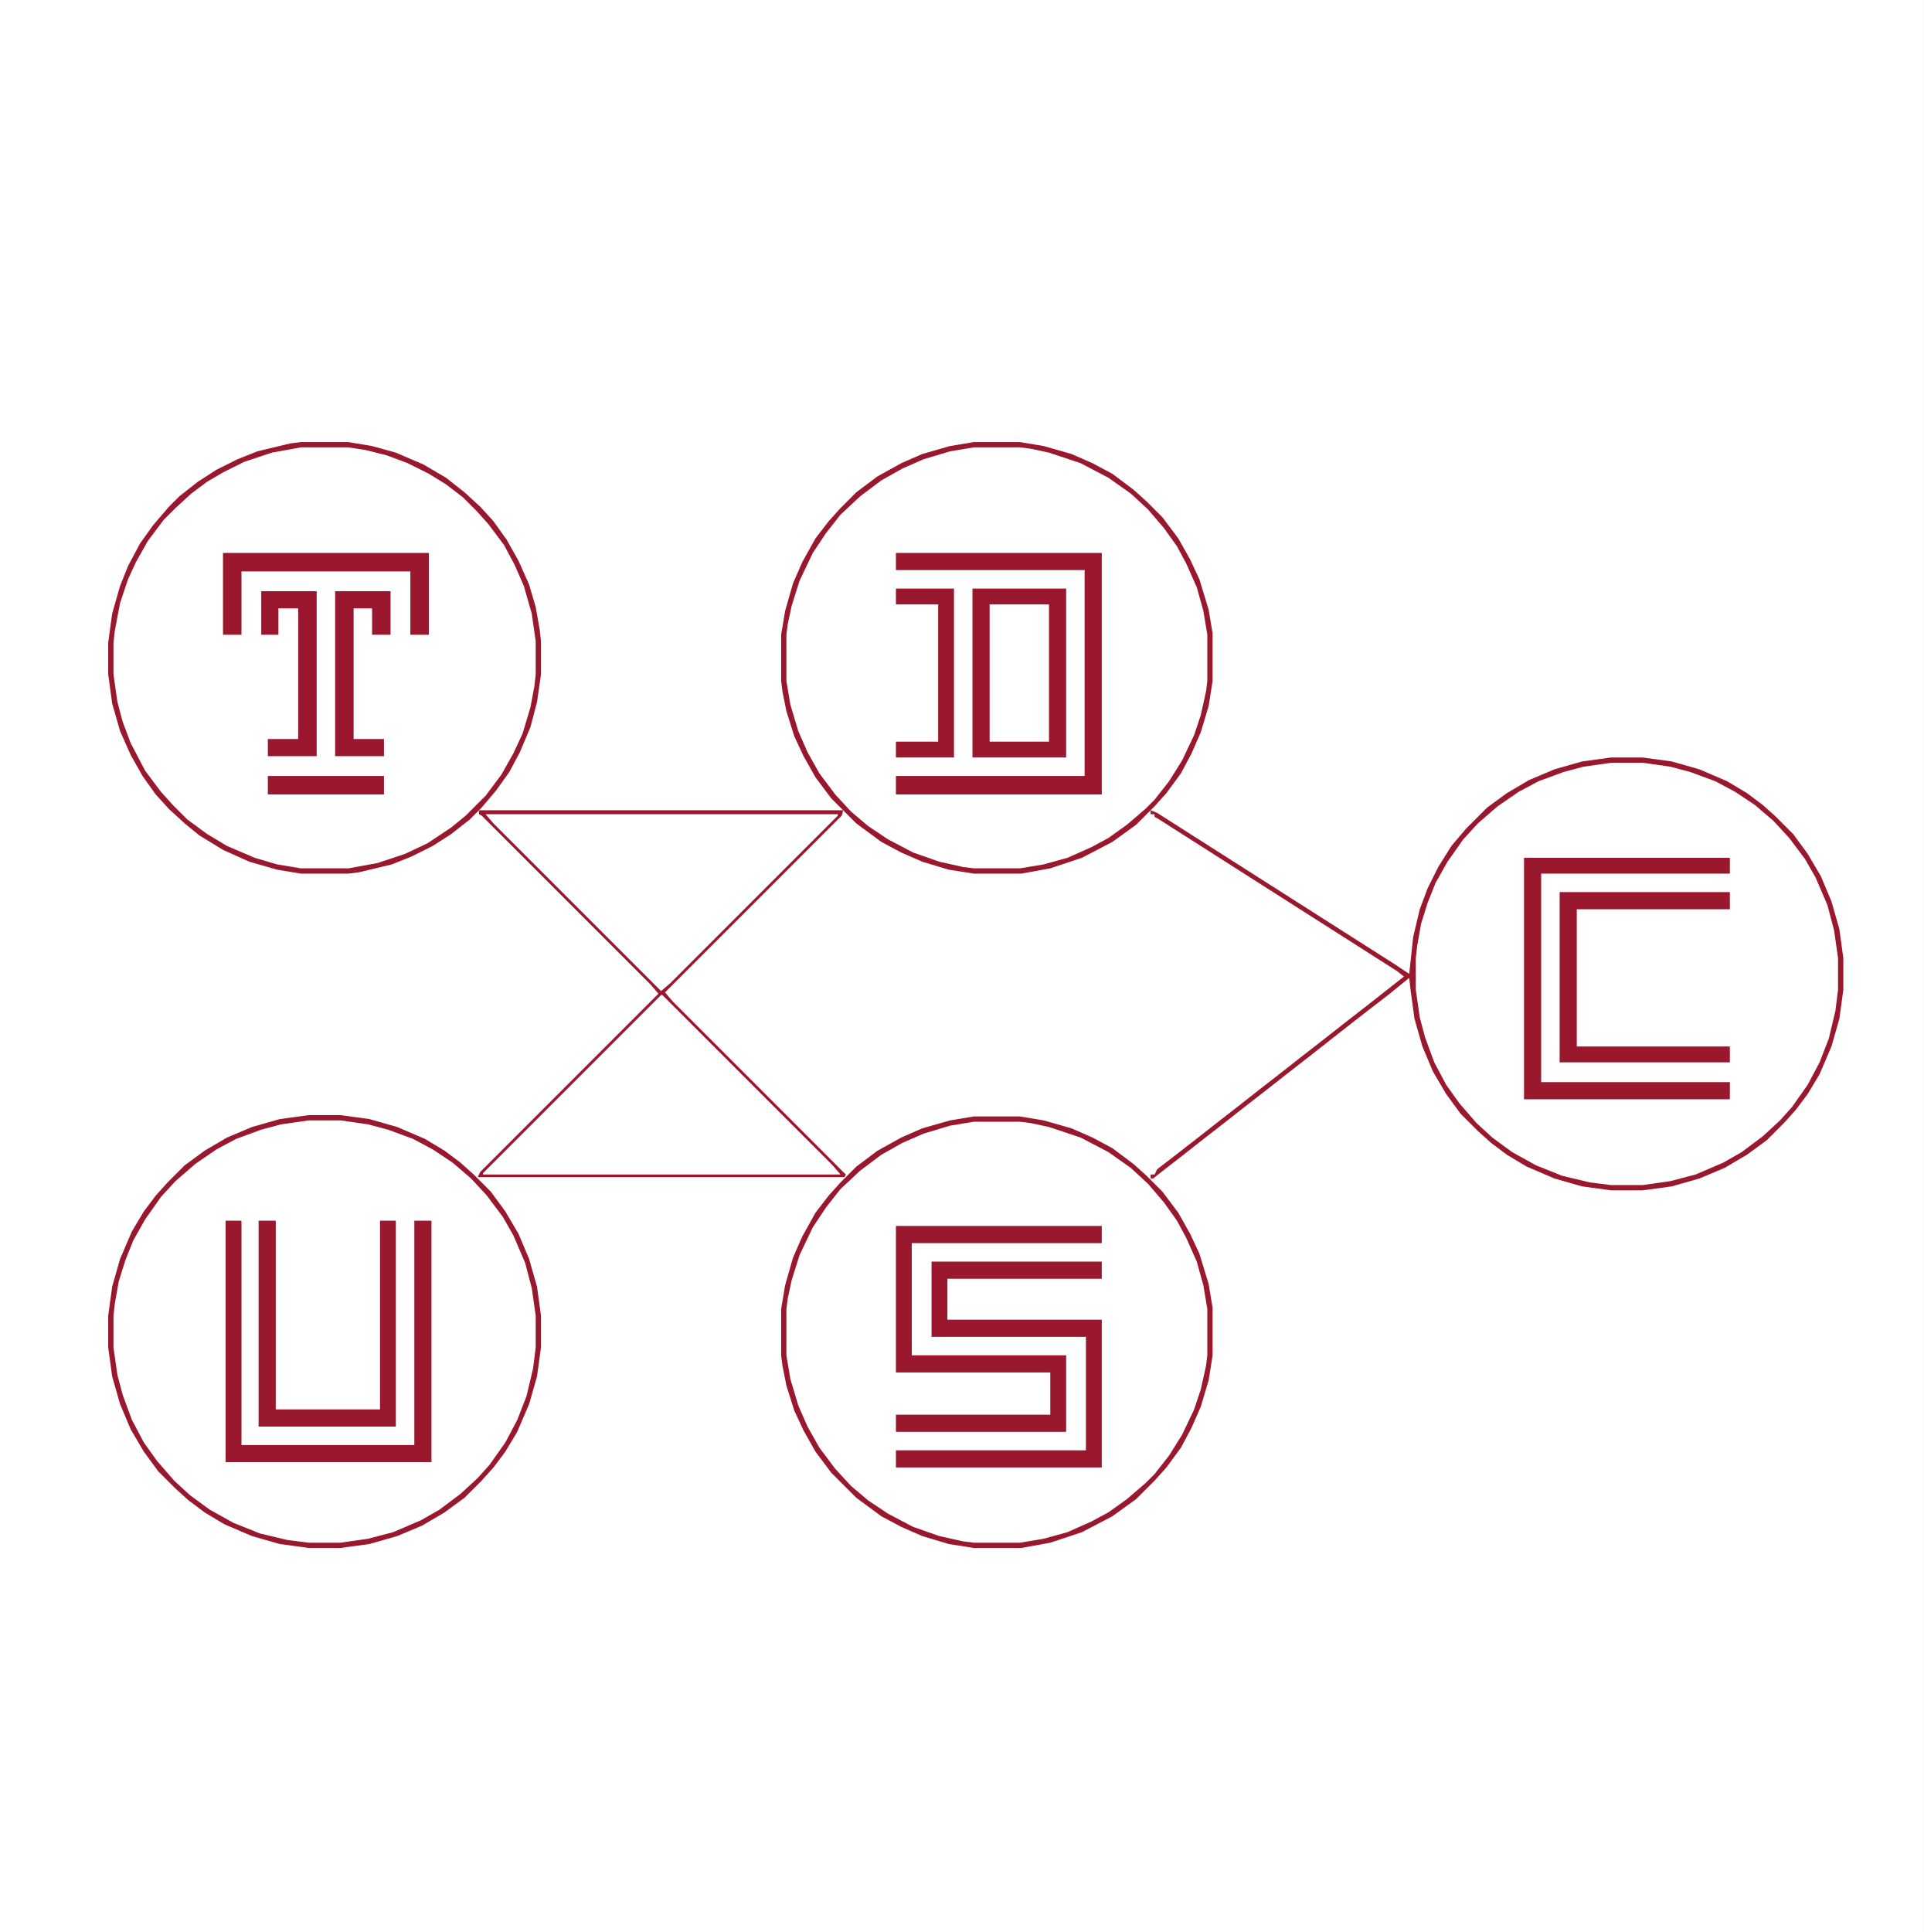
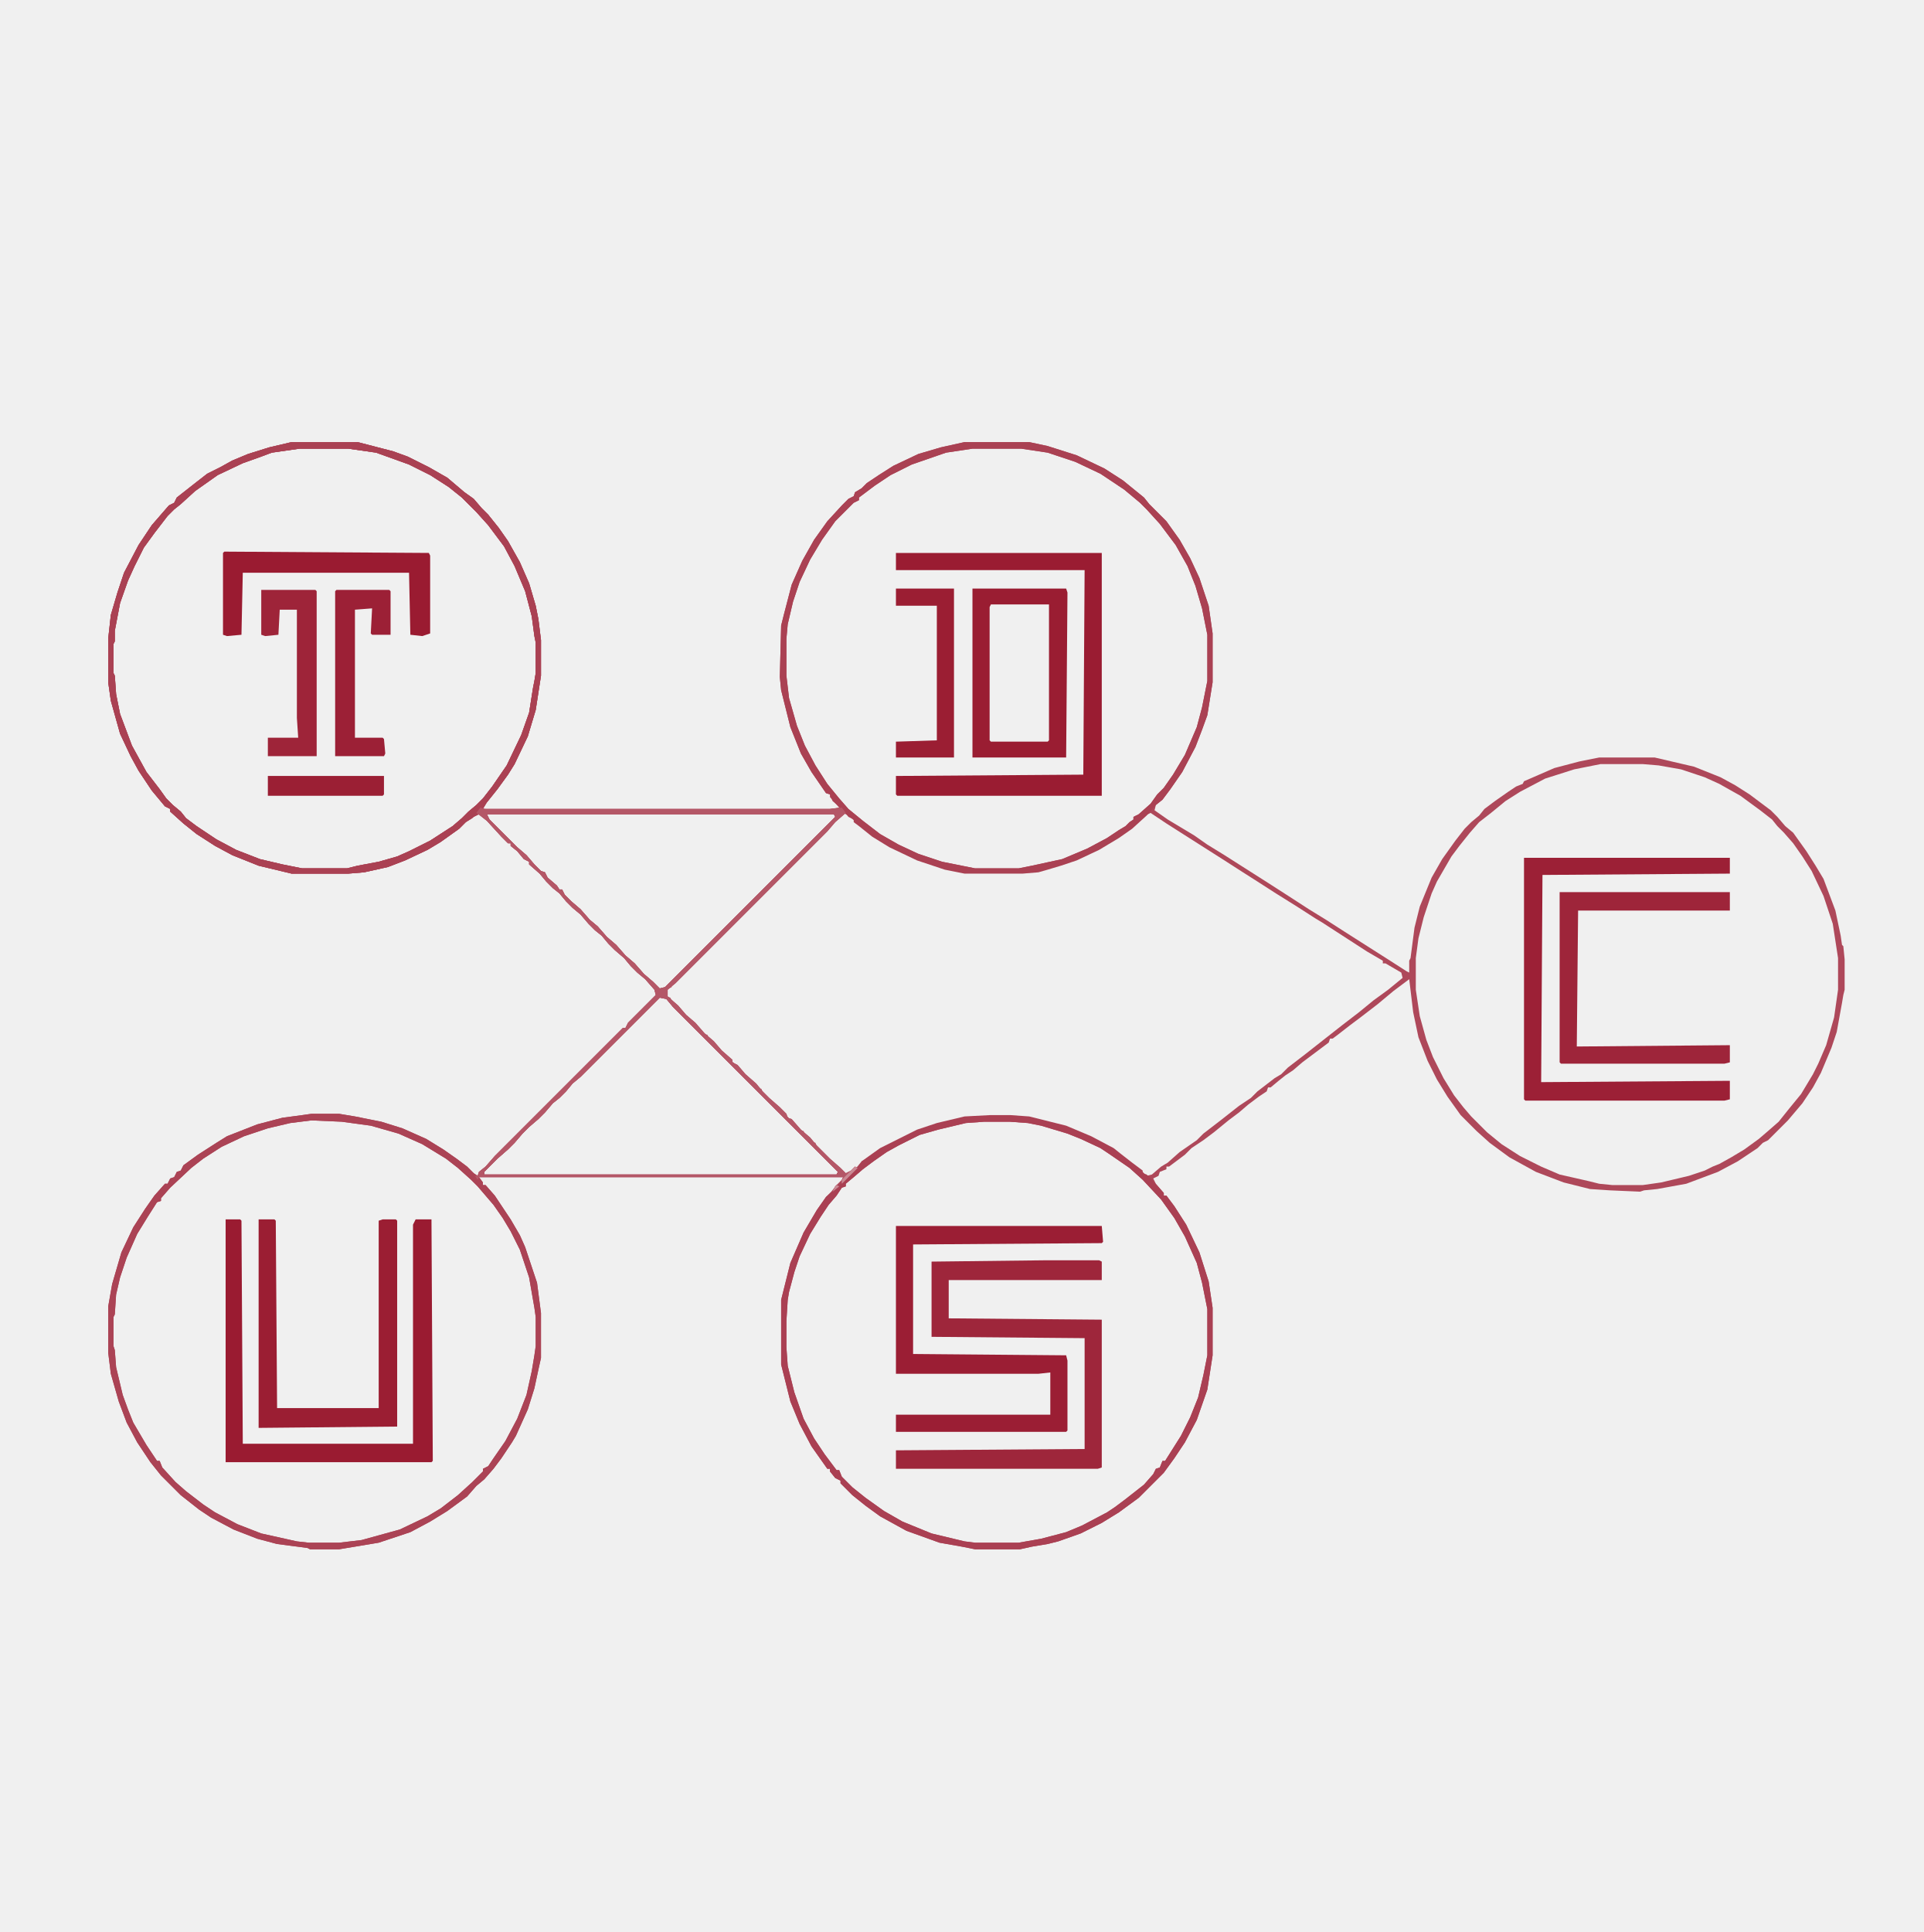
<svg xmlns="http://www.w3.org/2000/svg" version="1.1" viewBox="0 0 1458 1464" width="1458" height="1464">
-   <path transform="translate(0)" d="m0 0h1458v1464h-1458z" fill="#fff" />
-   <path transform="translate(1221,574)" d="m0 0h24l22 3 21 6 21 9 15 9 12 9 10 9 13 13 11 15 10 17 8 19 6 21 3 22v24l-3 22-6 21-9 21-9 15-9 12-9 10-13 13-15 11-17 10-19 8-21 6-22 3h-24l-22-3-21-6-21-9-15-9-12-9-10-9-13-13-11-15-10-17-8-19-6-21-3-22-1-9-16 13-13 10-18 14-28 22-18 14-14 11-18 14-14 11-18 14-14 11-18 14-5 4h-2v-3h3l2-4 13-10 18-14 14-11 18-14 14-11 18-14 14-11 18-14 14-11 18-14 28-22-5-4-91-58-91-58-2-1v-2h-3v-3l5 2 179 114 12 8 3-28 5-21 6-16 8-16 10-16 11-13 16-16 15-11 17-10 19-8 21-6z" fill="#fff" />
-   <path transform="translate(228,335)" d="m0 0h36l18 3 18 5 21 9 17 10 14 11 12 11 10 11 10 14 9 16 8 18 5 17 3 17 1 9v25l-3 21-5 19-8 19-8 15-10 14-11 13-9 9-14 11-14 9-16 8-15 6-25 6-8 1h-36l-18-3-21-6-20-9-18-11-11-9-12-11-10-11-10-14-9-16-8-18-6-21-3-22v-24l3-22 6-21 6-15 9-17 10-14 12-14 8-8 14-11 14-9 16-8 15-6 25-6z" fill="#fff" />
-   <path transform="translate(738,335)" d="m0 0h35l18 3 21 6 16 7 15 8 16 12 10 9 12 12 12 16 9 16 7 15 7 23 3 18v36l-3 19-6 20-7 16-8 15-11 15-9 10-14 14-18 13-23 12-24 8-22 4h-36l-19-3-20-6-16-7-15-8-19-14-19-19-12-16-9-16-7-15-6-19-3-15-1-8v-35l3-18 6-21 7-16 10-18 10-13 9-10 12-12 16-12 18-10 16-7 21-6z" fill="#fff" />
-   <path transform="translate(234,849)" d="m0 0h24l21 3 15 4 19 7 17 9 14 10 14 12 7 7 11 14 9 14 8 16 6 15 5 21 2 16v24l-3 21-5 19-9 21-8 14-12 16-12 13-10 9-17 12-17 9-18 7-21 5-16 2h-24l-21-3-19-5-21-9-14-8-12-9-13-11-12-13-11-15-10-18-6-15-5-16-3-16-1-10v-24l3-21 4-15 6-16 8-16 7-11 10-13 12-13 13-11 15-10 15-8 19-7 15-4z" fill="#fff" />
-   <path transform="translate(738,850)" d="m0 0h35l18 3 20 6 16 7 16 9 16 12 13 12 12 14 11 17 10 21 5 15 4 18 1 8v35l-3 18-5 18-8 18-7 13-10 14-11 13-7 7-11 9-10 7-14 8-15 7-15 5-18 4-8 1h-35l-18-3-17-5-15-6-17-9-14-10-14-12-12-13-12-17-11-21-8-24-3-14-1-8v-35l3-18 6-20 7-16 9-16 12-16 12-13 13-11 15-10 19-10 24-8 14-3z" fill="#fff" />
-   <path transform="translate(501,754)" d="m0 0 7 6 129 129v1h-271l6-7z" fill="#fff" />
-   <path transform="translate(368,617)" d="m0 0h267l-6 7-127 127-7-6-127-127z" fill="#fff" />
-   <path transform="translate(706,956)" d="m0 0h129v13h-117v31h117v112h-156v-13h144v-86h-117z" fill="#99182E" />
-   <path transform="translate(679,929)" d="m0 0h156v13h-144v85h117v58h-129v-13h117v-32h-117z" fill="#99182E" />
-   <path transform="translate(171,925)" d="m0 0h12v170h131v-170h13v183h-156z" fill="#99182E" />
-   <path transform="translate(679,419)" d="m0 0h156v183h-156v-14h143v-156h-143z" fill="#99182E" />
-   <path transform="translate(1155,650)" d="m0 0h156v12h-143v158h143v13h-156z" fill="#99182E" />
-   <path transform="translate(1221,574)" d="m0 0h24l22 3 21 6 21 9 15 9 12 9 10 9 13 13 11 15 10 17 8 19 6 21 3 22v24l-3 22-6 21-9 21-9 15-9 12-9 10-13 13-15 11-17 10-19 8-21 6-22 3h-24l-22-3-21-6-21-9-15-9-12-9-10-9-13-13-11-15-10-17-8-19-6-21-3-22-1-9-16 13-13 10-18 14-28 22-18 14-14 11-18 14-14 11-18 14-14 11-18 14-5 4h-2v-3h3l2-4 13-10 18-14 14-11 18-14 14-11 18-14 14-11 18-14 14-11 18-14 28-22-5-4-91-58-91-58-2-1v-2h-3v-3l5 2 179 114 12 8 3-28 5-21 6-16 8-16 10-16 11-13 16-16 15-11 17-10 19-8 21-6zm0 4-21 3-15 4-19 7-15 8-16 11-15 13-11 12-12 17-9 16-6 15-5 16-3 17-1 9v24l3 21 4 15 7 19 9 17 10 14 13 15 12 11 15 11 18 10 20 8 21 5 16 2h24l21-3 19-5 21-9 14-8 16-12 13-12 9-10 12-17 9-17 7-18 5-21 2-16v-24l-3-21-5-19-9-21-8-14-12-16-12-13-14-12-15-10-15-8-19-7-15-4-21-3z" fill="#99182E" />
-   <path transform="translate(196,925)" d="m0 0h13v143h79v-143h12v156h-104z" fill="#99182E" />
-   <path transform="translate(750,458)" d="m0 0h45v104h-45z" fill="#fff" />
-   <path transform="translate(1182,676)" d="m0 0h129v13h-116v104h116v12h-129z" fill="#99182E" />
-   <path transform="translate(737,446)" d="m0 0h71v128h-71zm13 12v104h45v-104z" fill="#99182E" />
-   <path transform="translate(228,335)" d="m0 0h36l18 3 18 5 21 9 17 10 14 11 12 11 10 11 10 14 9 16 8 18 5 17 3 17 1 9v25l-3 21-5 19-8 19-8 15-10 14-11 13-9 9-14 11-14 9-16 8-15 6-25 6-8 1h-36l-18-3-21-6-20-9-18-11-11-9-12-11-10-11-10-14-9-16-8-18-6-21-3-22v-24l3-22 6-21 6-15 9-17 10-14 12-14 8-8 14-11 14-9 16-8 15-6 25-6zm0 4-22 4-21 7-16 8-12 7-12 9-12 11-9 9-12 16-9 16-6 13-6 18-4 21-1 9v24l3 21 4 15 6 16 11 21 12 16 9 10 11 11 15 11 15 9 21 9 17 5 18 3h36l22-4 21-7 17-8 18-12 11-9 15-15 12-16 9-16 7-15 6-20 3-16 1-9v-25l-3-21-6-21-7-16-8-15-12-16-9-10-10-10-13-10-13-8-16-8-16-6-16-4-13-2z" fill="#99182E" />
-   <path transform="translate(738,846)" d="m0 0h35l18 3 21 6 16 7 15 8 16 12 10 9 12 12 12 16 9 16 7 15 7 23 3 18v36l-3 19-6 20-7 16-8 15-11 15-9 10-14 14-18 13-23 12-24 8-22 4h-36l-19-3-20-6-16-7-15-8-19-14-19-19-12-16-9-16-7-15-6-19-3-15-1-8v-35l3-18 6-21 7-16 10-18 10-13 9-10 12-12 16-12 18-10 16-7 21-6zm0 4-18 3-20 6-16 7-16 9-16 12-15 14-11 14-10 15-10 21-6 19-3 14-1 8v35l3 18 6 20 7 16 9 16 12 16 12 13 13 11 15 10 19 10 20 7 18 4 8 1h35l18-3 18-5 18-8 13-7 14-10 14-12 7-7 11-14 10-16 9-19 5-15 4-18 1-8v-35l-3-18-5-18-8-18-7-13-10-14-12-14-13-12-17-12-21-11-24-8-14-3-8-1z" fill="#99182E" />
-   <path transform="translate(738,335)" d="m0 0h35l18 3 21 6 16 7 15 8 16 12 10 9 12 12 12 16 9 16 7 15 7 23 3 18v36l-3 19-6 20-7 16-8 15-11 15-9 10-14 14-18 13-23 12-24 8-22 4h-36l-19-3-20-6-16-7-15-8-19-14-19-19-12-16-9-16-7-15-6-19-3-15-1-8v-35l3-18 6-21 7-16 10-18 10-13 9-10 12-12 16-12 18-10 16-7 21-6zm0 4-18 3-20 6-16 7-16 9-16 12-15 14-11 14-10 15-10 21-6 19-3 14-1 8v35l3 18 6 20 7 16 9 16 12 16 12 13 13 11 15 10 19 10 20 7 18 4 8 1h35l18-3 18-5 18-8 13-7 14-10 14-12 7-7 11-14 10-16 9-19 5-15 4-18 1-8v-35l-3-18-5-18-8-18-7-13-10-14-12-14-13-12-17-12-21-11-24-8-14-3-8-1z" fill="#99182E" />
-   <path transform="translate(234,845)" d="m0 0h24l22 3 21 6 21 9 15 9 12 9 10 9 13 13 11 15 10 17 8 19 6 21 3 22v24l-3 22-6 21-9 21-9 15-9 12-9 10-13 13-15 11-17 10-19 8-21 6-22 3h-24l-22-3-21-6-21-9-15-9-12-9-10-9-13-13-11-15-10-17-8-19-6-21-3-22v-24l3-22 6-21 9-21 9-15 9-12 9-10 13-13 15-11 17-10 19-8 21-6zm0 4-21 3-15 4-19 7-15 8-16 11-15 13-11 12-12 17-9 16-6 15-5 16-3 17-1 9v24l3 21 4 15 7 19 9 17 10 14 13 15 12 11 15 11 18 10 20 8 21 5 16 2h24l21-3 19-5 21-9 14-8 16-12 13-12 9-10 12-17 9-17 7-18 5-21 2-16v-24l-3-21-5-19-9-21-8-14-12-16-12-13-14-12-15-10-15-8-19-7-15-4-21-3z" fill="#99182E" />
-   <path transform="translate(169,419)" d="m0 0h156v62h-14v-48h-128v48h-14z" fill="#99182E" />
-   <path transform="translate(363,614)" d="m0 0h276l-1 4-134 134 6 7 131 131-1 2h-278l2-4 135-135-6-7-128-128-2-1zm5 3 6 7 127 127 7-6 127-127v-1zm133 137-135 135v1h271l-6-7-129-129z" fill="#99182E" />
-   <path transform="translate(254,448)" d="m0 0h42v33h-14v-20h-14v99h23v13h-37z" fill="#99182E" />
-   <path transform="translate(198,448)" d="m0 0h42v125h-37v-13h23v-99h-15v20h-13z" fill="#99182E" />
-   <path transform="translate(679,446)" d="m0 0h44v128h-44v-12h32v-104h-32z" fill="#99182E" />
-   <path transform="translate(203,588)" d="m0 0h88v14h-88z" fill="#99182E" />
+   <path transform="translate(221,335)" d="m0 0h50l27 7 11 4 16 8 14 8 13 11 7 5 6 7 5 5 8 10 7 10 9 16 7 16 5 17 2 10 2 16v27l-4 26-6 20-10 21-5 8-8 11-8 10-3 5h263l7-1-7-8v-2l-3-1-11-16-8-14-8-20-7-28-1-10 1-39 2-8 6-23 8-18 9-16 10-14 11-12 5-5 4-2 1-3 5-3 4-4 9-6 11-7 19-9 17-5 18-4h49l14 3 22 7 21 10 14 9 16 13 4 5 13 13 10 14 8 14 7 15 7 21 3 21v37l-4 25-4 11-5 13-10 19-9 13-6 8-5 4-1 4 10 7 20 12 10 7 13 8 33 21 14 9 17 11 13 8 14 9 33 21 14 9 2 1v-9l1-2 3-23 4-16 9-22 8-14 10-14 7-9 5-5 6-5 4-5 8-6 10-7 6-4 5-2 1-2 23-10 19-5 15-3h42l30 7 20 8 11 6 11 7 16 12 5 5 6 7 6 5 10 14 7 11 6 10 9 24 4 19 1 7 1 1 1 10v23l-1 4-1 6-4 22-4 12-8 19-6 11-8 12-11 13-15 15-4 2-4 4-15 10-15 8-24 9-22 4-10 1-3 1-23-1-15-1-20-5-21-8-20-11-15-11-10-9-12-12-10-14-8-13-7-14-7-18-4-19-3-25-12 9-12 10-13 10-8 6-9 7-4 3h-2l-1 3-20 15-7 6-6 4-5 4-6 5h-2l-1 3-6 4-8 6-7 6-8 6-11 9-8 6-9 6-5 5-12 9h-2v2l-5 2-1 3-4 2 2 4 6 7v2h2l6 8 9 14 10 21 7 22 3 20v36l-4 26-8 23-9 17-8 12-8 11-19 19-15 11-13 8-16 8-17 6-8 2-12 2-9 2h-34l-10-2-17-3-25-9-20-11-11-8-10-8-9-9v-2l-4-2-4-5v-2h-2l-12-17-9-17-7-17-7-28v-49l7-28 10-23 10-17 7-10 4-4 4-5 4-4 1-2h-276l3 4v2h2l7 8 12 18 7 12 4 9 9 27 3 23v34l-2 9-3 14-5 16-9 20-3 5-8 12-6 8-7 8-6 5-7 8-15 11-13 8-15 8-24 8-30 5h-22l-2-1-23-3-15-4-18-7-17-9-9-6-14-11-15-15-8-10-10-15-8-15-6-16-6-21-2-16v-35l3-17 7-24 9-19 9-14 7-10 8-9h2l2-4 3-1 2-4 3-1 2-4 11-8 14-9 8-5 23-9 19-5 15-2 7-1h21l12 2 20 4 16 5 18 8 13 8 10 7 8 6 5 5 3 2 1-3 5-4 7-8 97-97h2l2-4 21-21-1-4-7-8-6-5-5-5-5-6-7-6-5-5-5-6-5-4-5-5-6-7-6-5-5-5-5-6-5-4-5-5-5-6-8-7v-2l-4-2-5-6-5-4v-2h-2l-5-5-11-12-6-5-4 2-6 4-5 5-14 10-10 6-17 8-13 5-18 4-12 1h-43l-25-6-20-8-13-7-14-9-10-8-10-9v-2l-4-2-10-12-10-15-6-11-8-17-7-25-2-14v-33l2-18 5-17 5-15 11-21 10-15 13-15 4-2 2-4 14-11 9-7 10-5 9-5 12-5 16-5zm6 5-21 3-8 3-14 5-19 9-17 12-11 10-5 4-5 5-10 13-8 11-7 14-5 11-6 17-4 21v8l-1 2v22l1 2 1 14 3 15 9 24 11 20 10 13 5 7 5 5 6 5 4 5 8 6 15 10 15 8 18 7 17 4 15 3h34l8-2 16-3 14-4 9-4 16-8 17-11 7-6 5-5 6-5 5-5 7-9 11-16 11-23 6-17 3-19 1-5 1-6v-23l-1-5-2-15-5-19-8-19-8-15-12-16-9-10-11-11-10-8-14-9-16-8-25-9-21-3zm510 0-20 3-26 9-16 8-12 8-12 9v2l-4 2-14 14-10 14-9 15-8 17-5 15-4 17-1 11v28l2 17 6 21 6 15 8 15 9 14 9 11 7 8 11 9 13 10 14 8 15 7 18 6 25 5h33l10-2 23-5 19-8 15-8 9-6 5-3 3-3 3-2v-2l4-2 9-8 5-7 5-5 7-10 9-15 9-21 4-15 4-20v-35l-4-20-5-17-6-15-9-16-12-16-10-11-5-5-12-10-18-12-19-9-21-7-20-3zm476 239-20 4-22 7-19 10-11 7-11 9-9 7-7 8-8 10-6 8-11 19-4 9-6 18-4 16-2 15v24l3 20 5 18 5 13 8 16 8 13 7 9 6 7 12 12 11 9 14 9 16 8 14 6 22 5 8 2 10 1h23l14-2 21-5 12-4 6-3 5-2 9-5 10-6 11-8 7-6 8-7 8-10 9-11 9-15 4-8 6-14 6-21 3-21v-24l-4-26-7-21-9-19-7-11-7-10-7-8-5-5-4-5-9-7-15-11-16-9-11-5-18-6-17-3-12-1zm-574 37-5 5-7 8-115 115-3 2v2l-4 2v5l3 1 2 4 7 6 7 8 7 6 3 4h2l2 4 7 6 7 8 6 5 7 8 7 6 3 4h2l1 3 5 5 7 6 5 5 7 8 5 5h2l1 3 5 5 3 1 1 3 10 10 7 6 5 5 4-2 5-4 3-2v-2l5-2 9-7 28-14 15-5 21-5 25-1h10l14 1 28 7 19 8 17 9 5 4 9 7 7 5 4 4 4-1 7-6 5-3 9-8 13-9 5-5 13-10 14-11 9-6 5-5 13-10 5-3 5-5 13-10 28-22 13-10 11-9 11-8 11-9-1-4-12-7h-2v-2l-12-7-34-22-5-3-14-9-16-10-14-9-11-7-14-9-44-28-12-8-4 2-10 9-10 7-15 9-17 8-12 4-10 3-7 2-12 1h-44l-15-3-21-7-21-10-13-8-10-8-8-7zm-270 1 2 4 21 21 7 6 6 7 5 5 3 1 2 4 7 6 2 3h2l2 4 5 5 7 6 7 8 6 5 7 8 7 6 7 8 7 6 7 8 7 6 5 5 4-1 129-129-1-2zm131 139-60 60-6 5-5 6-5 5-5 4-6 7-5 5-7 6-5 5-6 7-5 5-8 7-10 10v2h267l1-2-125-125-5-6zm-264 93-16 2-17 4-18 6-17 8-14 9-9 7-16 15-7 8v2l-3 1-7 11-8 13-8 18-5 15-3 13-1 15-1 2v22l1 3 1 13 5 21 4 11 4 10 10 17 8 12h2l2 5 10 11 8 7 13 10 9 6 17 9 18 7 27 6 9 1h23l17-2 29-8 21-10 10-6 13-10 11-10 8-8v-2l4-2 4-6 9-13 9-17 7-18 4-18 2-12 1-7v-22l-1-7-4-23-7-21-7-14-6-10-7-10-12-14-5-5-10-9-9-7-18-11-18-8-21-6-22-3zm510 1-14 1-21 5-14 4-16 8-9 5-10 7-8 6-7 6-6 5v2l-3 1-4 6-6 7-6 9-8 13-8 17-4 12-4 15-1 6-1 16v20l1 14 5 20 7 20 8 15 8 12 9 12h2l2 5 8 8 10 8 14 10 14 8 22 9 25 6 8 1h33l17-3 19-5 12-5 19-10 6-4 8-6 14-11 7-8 2-4 3-1 2-5h2l12-19 7-14 6-15 4-17 3-15v-35l-4-20-4-15-9-20-8-14-10-14-14-15-10-9-16-11-6-4-15-7-10-4-20-6-10-2-14-1z" fill="#AE485A" />
+   <path transform="translate(221,335)" d="m0 0h50l27 7 11 4 16 8 14 8 13 11 7 5 6 7 5 5 8 10 7 10 9 16 7 16 5 17 2 10 2 16v27l-4 26-6 20-10 21-5 8-8 11-8 10-3 5h263l9-1 3 4-8 7-6 7-115 115-6 5v5l8 7 6 7 7 6 7 8 7 6 6 7 8 7v2l4 2 6 7 8 7 5 6 5 5 8 7 5 5 1 3 3 1 7 8 7 6 5 6 10 10 8 7 4 4 4-2 3-3 2 1-12 12v-3l1-2h-276l3 4v2h2l7 8 12 18 7 12 4 9 9 27 3 23v34l-2 9-3 14-5 16-9 20-3 5-8 12-6 8-7 8-6 5-7 8-15 11-13 8-15 8-24 8-30 5h-22l-2-1-23-3-15-4-18-7-17-9-9-6-14-11-15-15-8-10-10-15-8-15-6-16-6-21-2-16v-35l3-17 7-24 9-19 9-14 7-10 8-9h2l2-4 3-1 2-4 3-1 2-4 11-8 14-9 8-5 23-9 19-5 15-2 7-1h21l12 2 20 4 16 5 18 8 13 8 10 7 8 6 5 5 3 2 1-3 5-4 7-8 97-97h2l2-4 21-21-1-4-7-8-6-5-5-5-5-6-7-6-5-5-5-6-5-4-5-5-6-7-6-5-5-5-5-6-5-4-5-5-5-6-8-7v-2l-4-2-5-6-5-4v-2h-2l-5-5-11-12-6-5-4 2-6 4-5 5-14 10-10 6-17 8-13 5-18 4-12 1h-43l-25-6-20-8-13-7-14-9-10-8-10-9v-2l-4-2-10-12-10-15-6-11-8-17-7-25-2-14v-33l2-18 5-17 5-15 11-21 10-15 13-15 4-2 2-4 14-11 9-7 10-5 9-5 12-5 16-5zm6 5-21 3-8 3-14 5-19 9-17 12-11 10-5 4-5 5-10 13-8 11-7 14-5 11-6 17-4 21v8l-1 2v22l1 2 1 14 3 15 9 24 11 20 10 13 5 7 5 5 6 5 4 5 8 6 15 10 15 8 18 7 17 4 15 3h34l8-2 16-3 14-4 9-4 16-8 17-11 7-6 5-5 6-5 5-5 7-9 11-16 11-23 6-17 3-19 1-5 1-6v-23l-1-5-2-15-5-19-8-19-8-15-12-16-9-10-11-11-10-8-14-9-16-8-25-9-21-3zm142 277 2 4 21 21 7 6 6 7 5 5 3 1 2 4 7 6 2 3h2l2 4 5 5 7 6 7 8 6 5 7 8 7 6 7 8 7 6 7 8 7 6 5 5 4-1 129-129-1-2zm131 139-60 60-6 5-5 6-5 5-5 4-6 7-5 5-7 6-5 5-6 7-5 5-8 7-10 10v2h267l1-2-125-125-5-6zm-264 93-16 2-17 4-18 6-17 8-14 9-9 7-16 15-7 8v2l-3 1-7 11-8 13-8 18-5 15-3 13-1 15-1 2v22l1 3 1 13 5 21 4 11 4 10 10 17 8 12h2l2 5 10 11 8 7 13 10 9 6 17 9 18 7 27 6 9 1h23l17-2 29-8 21-10 10-6 13-10 11-10 8-8v-2l4-2 4-6 9-13 9-17 7-18 4-18 2-12 1-7v-22l-1-7-4-23-7-21-7-14-6-10-7-10-12-14-5-5-10-9-9-7-18-11-18-8-21-6-22-3zm400 48m-2 1 2 1-5 4 2-4z" fill="#AB4355" />
+   <path transform="translate(792,955)" d="m0 0h41l2 1v14h-116v29l116 1v112l-3 1h-153v-14l143-1v-84l-116-1v-57z" fill="#9E263B" />
+   <path transform="translate(679,929)" d="m0 0h156l1 12-1 1-143 1v83l116 1 1 4v53l-1 1h-129v-13h117v-32l-9 1h-108z" fill="#9B1E34" />
+   <path transform="translate(171,924)" d="m0 0h11l1 1 1 169h129v-166l2-4h12l1 183-1 1h-156z" fill="#9A1B31" />
+   <path transform="translate(679,419)" d="m0 0h156v184h-155l-1-1v-14l142-1 1-155h-143z" fill="#9A1C32" />
+   <path transform="translate(1155,650)" d="m0 0h156v12l-142 1-1 157 143-1v14l-4 1h-151l-1-1z" fill="#9C2036" />
+   <path transform="translate(196,924)" d="m0 0h12l1 1 1 142h77v-142l3-1h10l1 1v156l-105 1z" fill="#9B1E33" />
+   <path transform="translate(221,335)" d="m0 0h50l27 7 11 4 16 8 14 8 13 11 7 5 6 7 5 5 8 10 7 10 9 16 7 16 5 17 2 10 2 16v27l-4 26-6 20-10 21-5 8-8 11-8 10-5 5-6 7-5 3-5 5-14 10-10 6-17 8-13 5-18 4-12 1h-43l-25-6-20-8-13-7-14-9-10-8-10-9v-2l-4-2-10-12-10-15-6-11-8-17-7-25-2-14v-33l2-18 5-17 5-15 11-21 10-15 13-15 4-2 2-4 14-11 9-7 10-5 9-5 12-5 16-5zm6 5-21 3-8 3-14 5-19 9-17 12-11 10-5 4-5 5-10 13-8 11-7 14-5 11-6 17-4 21v8l-1 2v22l1 2 1 14 3 15 9 24 11 20 10 13 5 7 5 5 6 5 4 5 8 6 15 10 15 8 18 7 17 4 15 3h34l8-2 16-3 14-4 9-4 16-8 17-11 7-6 5-5 6-5 5-5 7-9 11-16 11-23 6-17 3-19 1-5 1-6v-23l-1-5-2-15-5-19-8-19-8-15-12-16-9-10-11-11-10-8-14-9-16-8-25-9-21-3z" fill="#AA4153" />
+   <path transform="translate(731,335)" d="m0 0h49l14 3 22 7 21 10 14 9 16 13 4 5 13 13 10 14 8 14 7 15 7 21 3 21v37l-4 25-4 11-5 13-10 19-9 13-6 8-5 4-7 8-11 10-10 7-15 9-17 8-12 4-10 3-7 2-12 1h-44l-15-3-21-7-21-10-13-8-10-8-4-3v-2l-4-2-5-6-7-6-2-5-3-1-11-16-8-14-8-20-7-28-1-10 1-39 2-8 6-23 8-18 9-16 10-14 11-12 5-5 4-2 1-3 5-3 4-4 9-6 11-7 19-9 17-5zm6 5-20 3-26 9-16 8-12 8-12 9v2l-4 2-14 14-10 14-9 15-8 17-5 15-4 17-1 11v28l2 17 6 21 6 15 8 15 9 14 9 11 7 8 11 9 13 10 14 8 15 7 18 6 25 5h33l10-2 23-5 19-8 15-8 9-6 5-3 3-3 3-2v-2l4-2 9-8 5-7 5-5 7-10 9-15 9-21 4-15 4-20v-35l-4-20-5-17-6-15-9-16-12-16-10-11-5-5-12-10-18-12-19-9-21-7-20-3z" fill="#AA4153" />
+   <path transform="translate(750,845)" d="m0 0h16l14 1 28 7 19 8 17 9 5 4 9 7 8 6v2l3 1 5 5 8 9v2h2l6 8 9 14 10 21 7 22 3 20v36l-4 26-8 23-9 17-8 12-8 11-19 19-15 11-13 8-16 8-17 6-8 2-12 2-9 2h-34l-10-2-17-3-25-9-20-11-11-8-10-8-9-9v-2l-4-2-4-5v-2h-2l-12-17-9-17-7-17-7-28v-49l7-28 10-23 10-17 7-10 8-7 15-15 4-5 14-10 28-14 15-5 21-5zm-4 5-14 1-21 5-14 4-16 8-9 5-10 7-8 6-7 6-6 5v2l-3 1-4 6-6 7-6 9-8 13-8 17-4 12-4 15-1 6-1 16v20l1 14 5 20 7 20 8 15 8 12 9 12h2l2 5 8 8 10 8 14 10 14 8 22 9 25 6 8 1h33l17-3 19-5 12-5 19-10 6-4 8-6 14-11 7-8 2-4 3-1 2-5h2l12-19 7-14 6-15 4-17 3-15v-35l-4-20-4-15-9-20-8-14-10-14-14-15-10-9-16-11-6-4-15-7-10-4-20-6-10-2-14-1z" fill="#AA4053" />
+   <path transform="translate(1182,676)" d="m0 0h129v14h-115l-1 103 116-1v13l-4 1h-124l-1-1z" fill="#9E253A" />
+   <path transform="translate(737,446)" d="m0 0h71l1 3-1 125h-71zm14 12-1 2v101l1 1h43l1-1v-103z" fill="#9A1D32" />
+   <path transform="translate(364,612)" d="m0 0 4 1h261l9-1 3 4-8 7-6 7-115 115-6 5v5l8 7 6 7 7 6 7 8 7 6 6 7 8 7v2l4 2 6 7 8 7 5 6 5 5 8 7 5 5 1 3 3 1 7 8 7 6 5 6 10 10 8 7 4 4 4-2 3-3 2 1-12 12v-3l1-2h-276l-1 2-2-3h2l1-3 5-4 7-8 97-97h2l2-4 21-21-1-4-7-8-6-5-5-5-5-6-7-6-5-5-5-6-5-4-5-5-6-7-6-5-5-5-5-6-5-4-5-5-5-6-8-7v-2l-4-2-5-6-5-4v-2h-2l-5-5-11-12-8-6zm5 5 2 4 21 21 7 6 6 7 5 5 3 1 2 4 7 6 2 3h2l2 4 5 5 7 6 7 8 6 5 7 8 7 6 7 8 7 6 7 8 7 6 5 5 4-1 129-129-1-2zm131 139-60 60-6 5-5 6-5 5-5 4-6 7-5 5-7 6-5 5-6 7-5 5-8 7-10 10v2h267l1-2-125-125-5-6zm136 141m-2 1 2 1-5 4 2-4z" fill="#B45767" />
+   <path transform="translate(170,418)" d="m0 0 155 1 1 2v59l-6 2-9-1-1-47h-126l-1 47-11 1-3-1v-62z" fill="#9A1B31" />
+   <path transform="translate(198,447)" d="m0 0h41l1 1v125h-37v-14h23l-1-15v-82h-13l-1 19-10 1-3-1z" fill="#9E2439" />
+   <path transform="translate(255,447)" d="m0 0h40l1 1v33h-14l-1-1 1-19-13 1v97h21l1 1 1 11-1 2h-37v-125z" fill="#9C2036" />
+   <path transform="translate(679,446)" d="m0 0h44v128h-44v-12l31-1v-102h-31z" fill="#9B1E33" />
+   <path transform="translate(203,588)" d="m0 0h88v14l-1 1h-87z" fill="#9B1F34" />
+   <path transform="translate(648,884)" d="m0 0 2 1-12 12v-3l5-5zm-12 13m-2 1 2 1-5 4 2-4z" fill="#CA8994" />
</svg>
